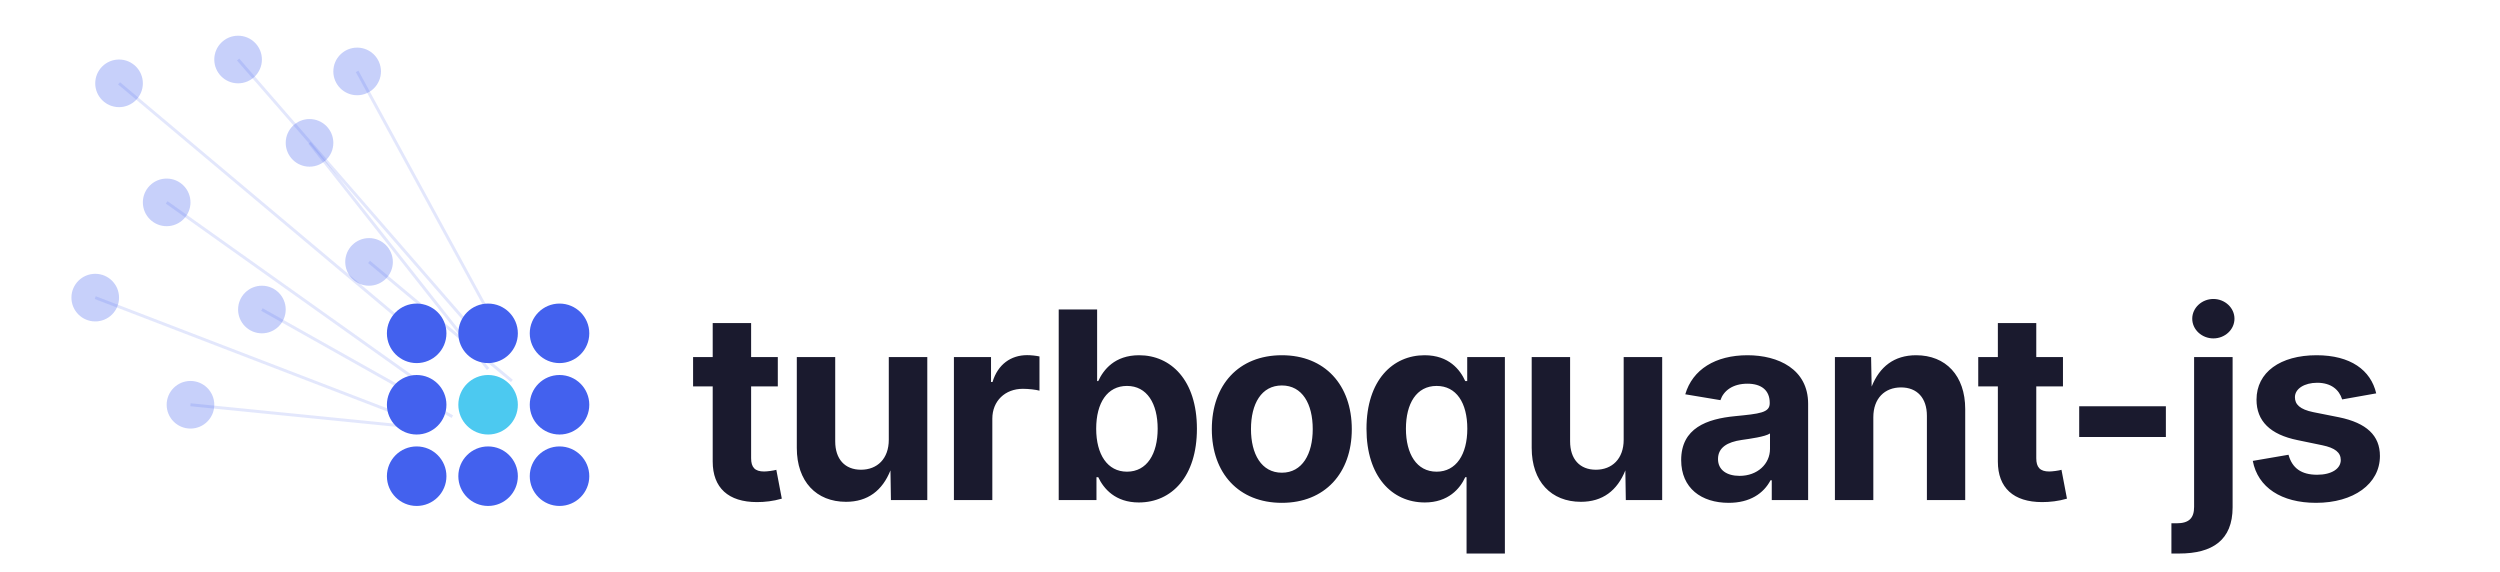
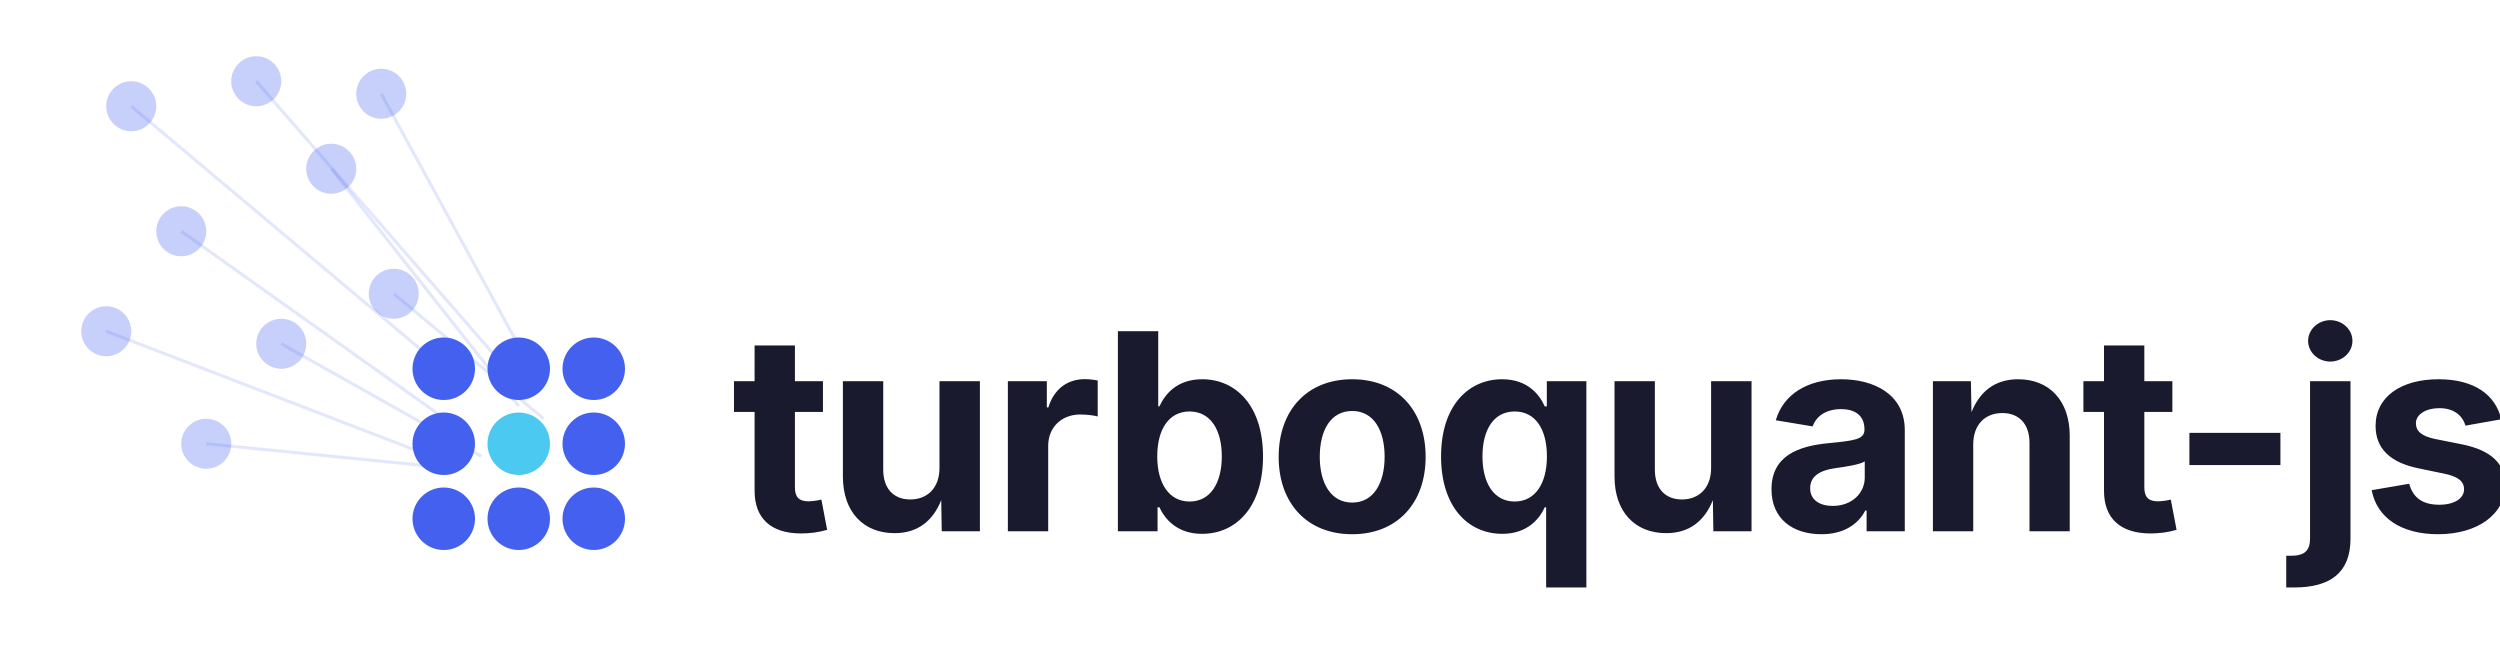
- <svg xmlns="http://www.w3.org/2000/svg" viewBox="-8 -4 420 96" width="420" height="96">
+ <svg xmlns="http://www.w3.org/2000/svg" viewBox="-9 -7 400 105" width="400" height="105">
  <circle cx="12" cy="10" r="4" fill="#4361ee" opacity="0.3" />
  <circle cx="32" cy="6" r="4" fill="#4361ee" opacity="0.3" />
  <circle cx="20" cy="30" r="4" fill="#4361ee" opacity="0.3" />
  <circle cx="44" cy="20" r="4" fill="#4361ee" opacity="0.3" />
  <circle cx="8" cy="46" r="4" fill="#4361ee" opacity="0.3" />
  <circle cx="36" cy="48" r="4" fill="#4361ee" opacity="0.3" />
  <circle cx="52" cy="8" r="4" fill="#4361ee" opacity="0.3" />
  <circle cx="54" cy="40" r="4" fill="#4361ee" opacity="0.3" />
  <circle cx="24" cy="64" r="4" fill="#4361ee" opacity="0.3" />
  <line x1="12" y1="10" x2="62" y2="52" stroke="#4361ee" stroke-width="0.5" opacity="0.15" />
  <line x1="32" y1="6" x2="72" y2="52" stroke="#4361ee" stroke-width="0.5" opacity="0.15" />
  <line x1="20" y1="30" x2="65" y2="62" stroke="#4361ee" stroke-width="0.5" opacity="0.15" />
  <line x1="44" y1="20" x2="74" y2="58" stroke="#4361ee" stroke-width="0.5" opacity="0.15" />
  <line x1="8" y1="46" x2="60" y2="66" stroke="#4361ee" stroke-width="0.5" opacity="0.15" />
  <line x1="36" y1="48" x2="68" y2="66" stroke="#4361ee" stroke-width="0.5" opacity="0.15" />
  <line x1="52" y1="8" x2="76" y2="52" stroke="#4361ee" stroke-width="0.5" opacity="0.15" />
  <line x1="54" y1="40" x2="78" y2="60" stroke="#4361ee" stroke-width="0.5" opacity="0.15" />
  <line x1="24" y1="64" x2="64" y2="68" stroke="#4361ee" stroke-width="0.5" opacity="0.15" />
  <circle cx="62" cy="52" r="5" fill="#4361ee" />
  <circle cx="74" cy="52" r="5" fill="#4361ee" />
  <circle cx="86" cy="52" r="5" fill="#4361ee" />
  <circle cx="62" cy="64" r="5" fill="#4361ee" />
  <circle cx="74" cy="64" r="5" fill="#4cc9f0" />
  <circle cx="86" cy="64" r="5" fill="#4361ee" />
  <circle cx="62" cy="76" r="5" fill="#4361ee" />
  <circle cx="74" cy="76" r="5" fill="#4361ee" />
  <circle cx="86" cy="76" r="5" fill="#4361ee" />
-   <text x="108" y="64" dominant-baseline="central" font-family="system-ui, -apple-system, 'Segoe UI', sans-serif" font-weight="700" font-size="44" fill="#1a1a2e" letter-spacing="-1">turboquant-js</text>
+   <text x="108" y="62" dominant-baseline="central" font-family="system-ui, -apple-system, 'Segoe UI', sans-serif" font-weight="700" font-size="44" fill="#1a1a2e" letter-spacing="-1">turboquant-js</text>
</svg>
